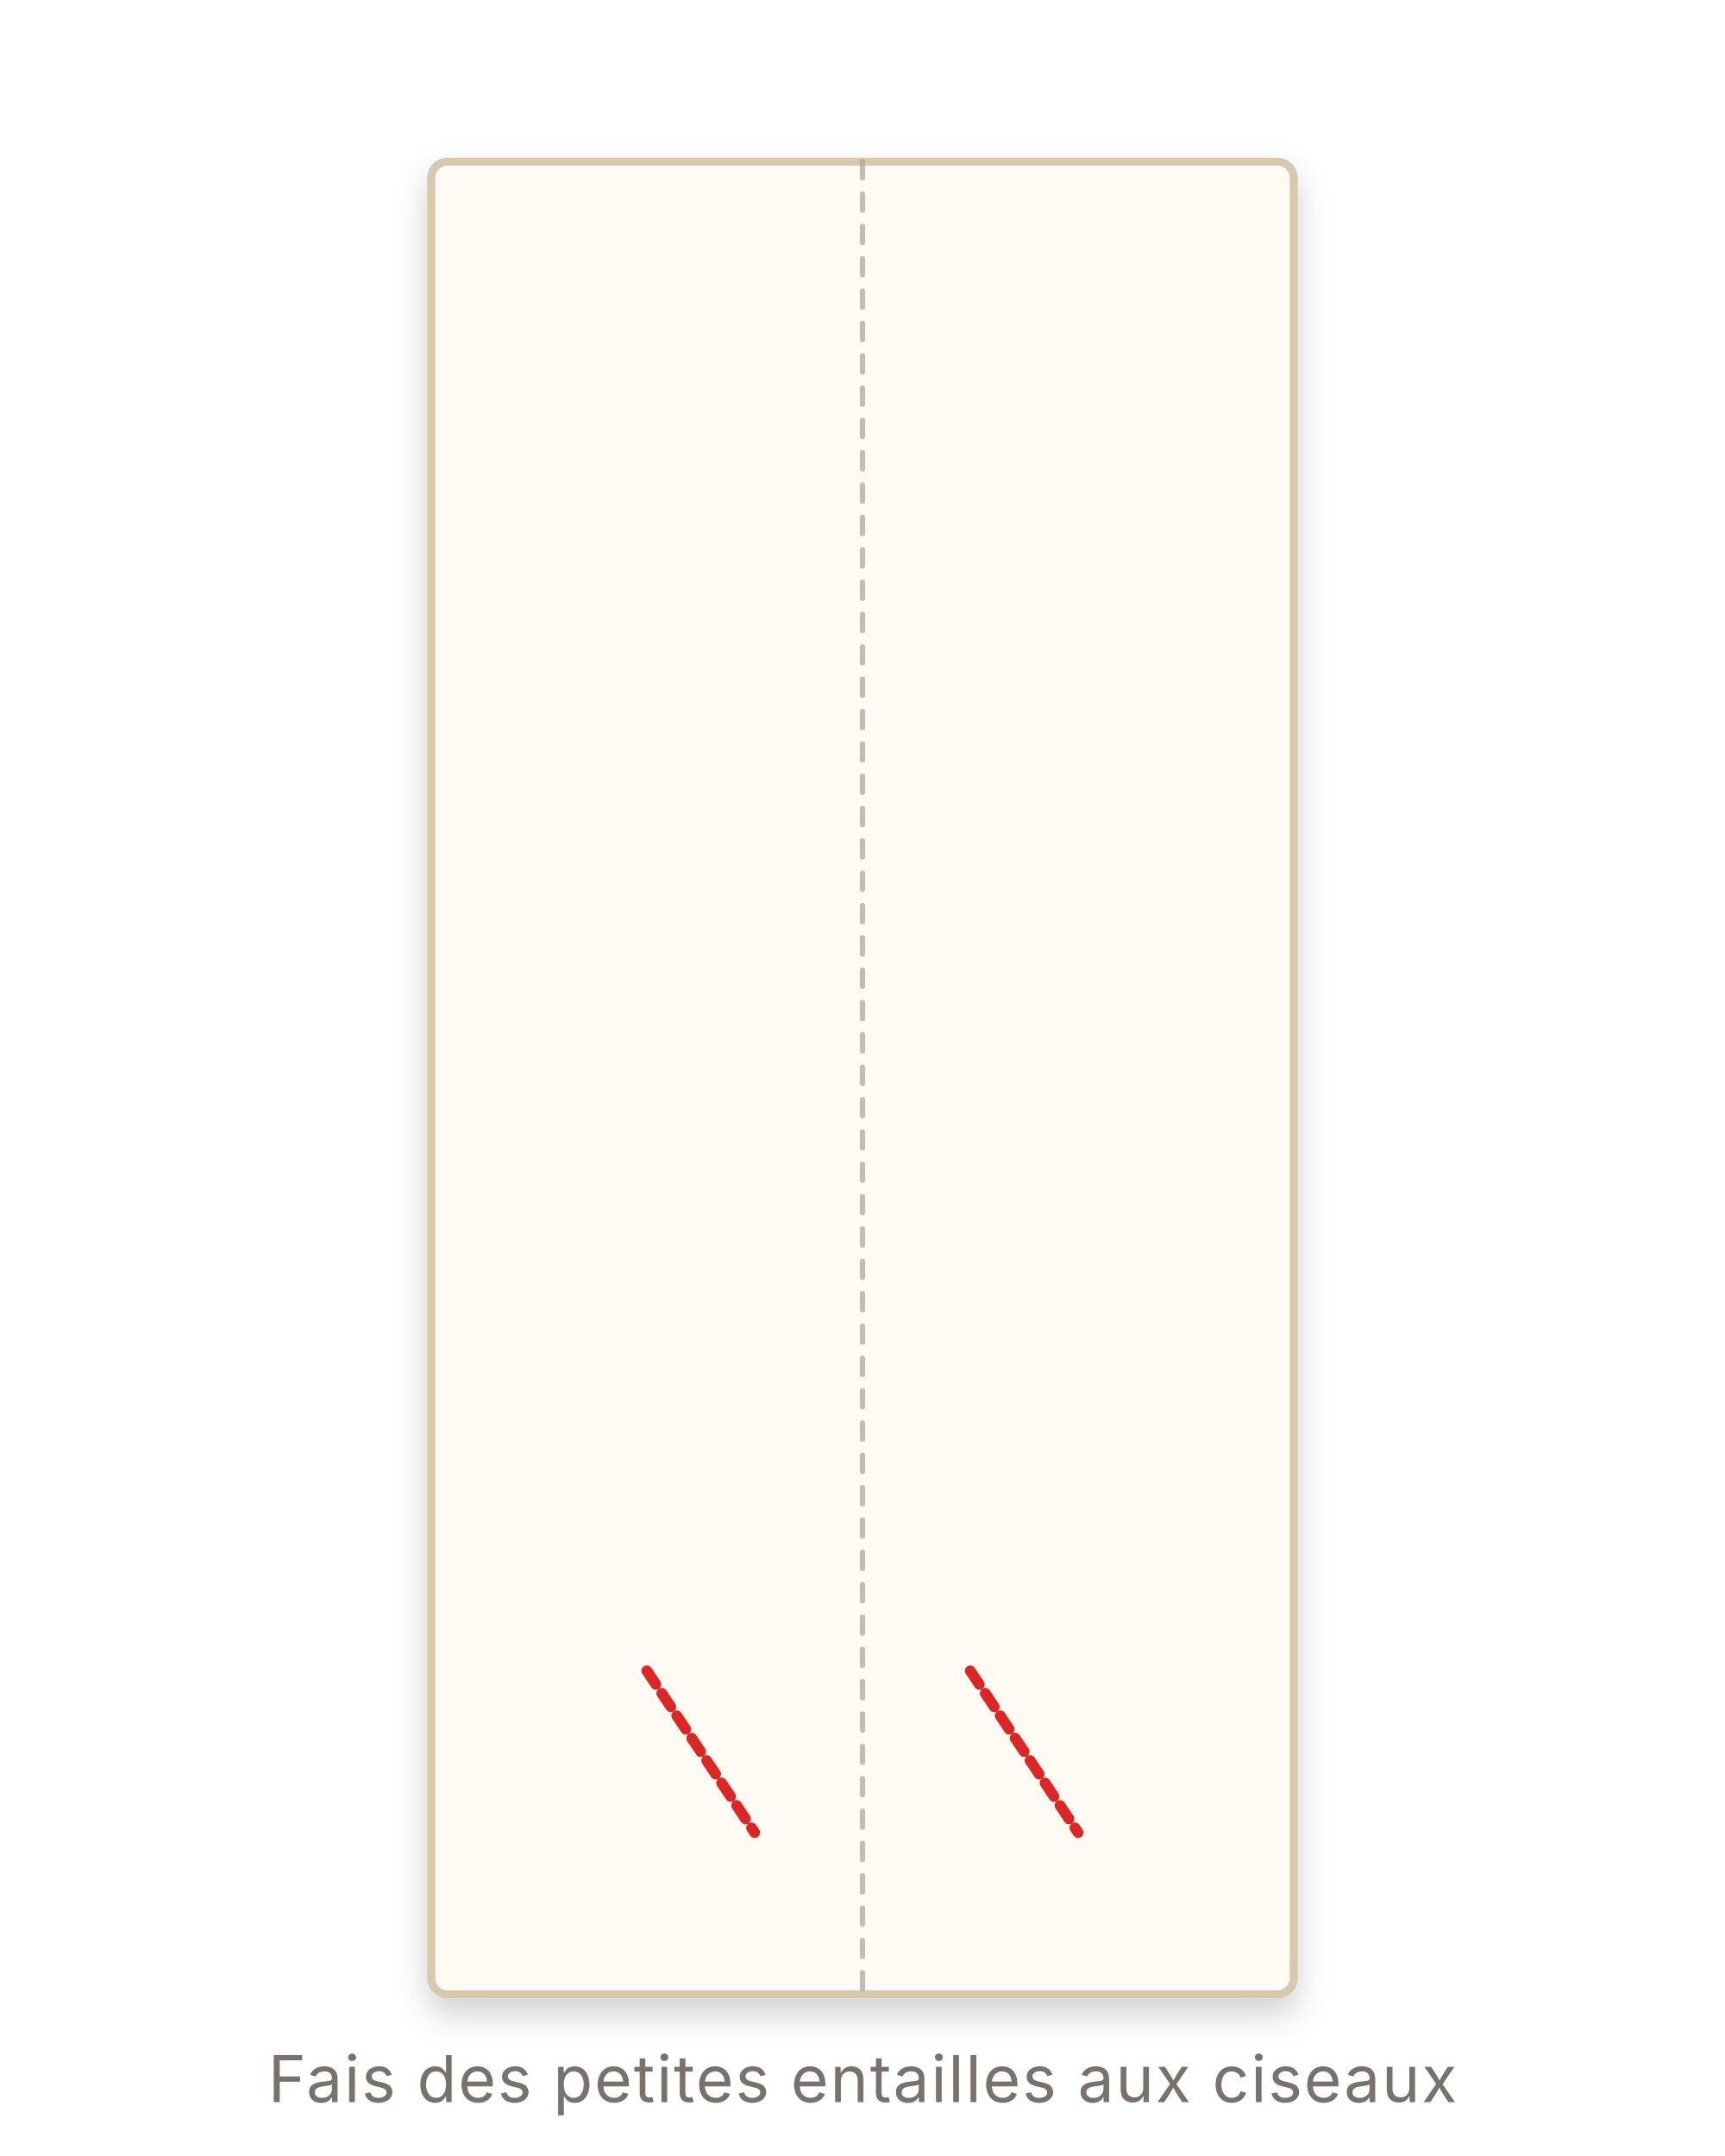
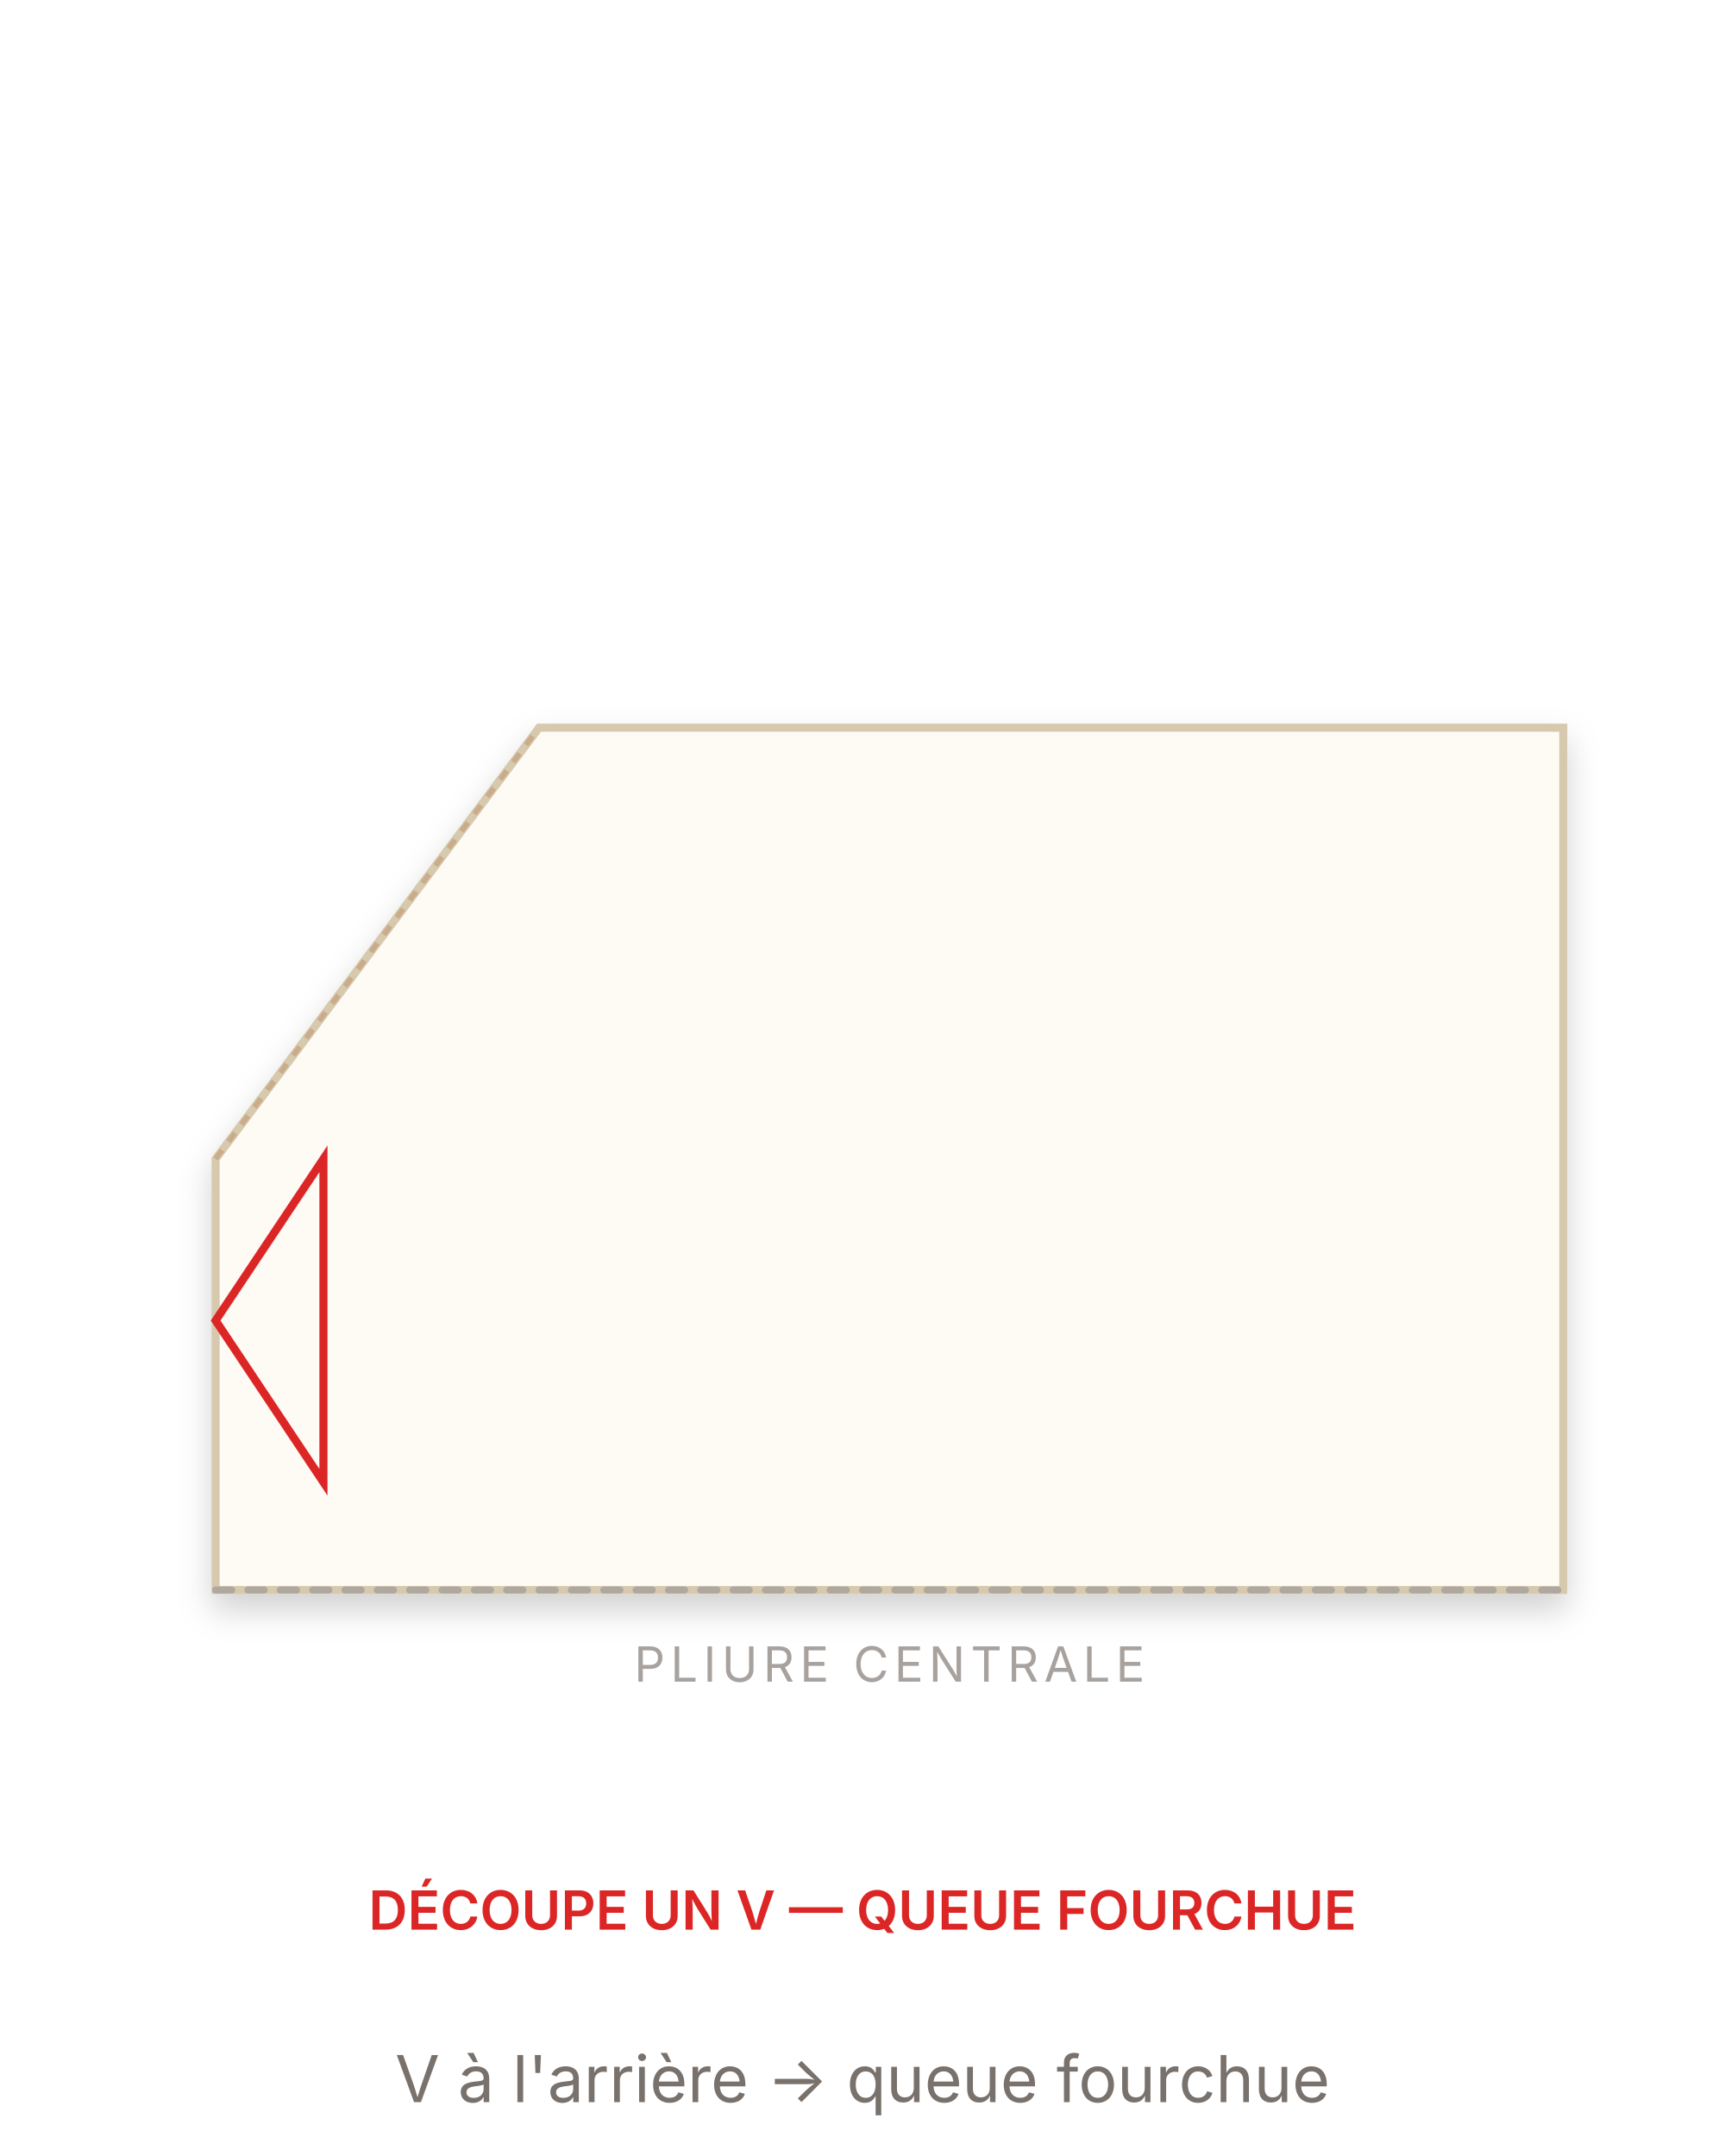
- <svg xmlns="http://www.w3.org/2000/svg" viewBox="0 0 320 400" fill="none" font-family="system-ui, -apple-system, sans-serif">
+ <svg xmlns="http://www.w3.org/2000/svg" viewBox="0 0 320 400" fill="none" font-family="system-ui,-apple-system,sans-serif">
  <defs>
    <filter id="ps" x="-10%" y="-10%" width="120%" height="120%">
      <feGaussianBlur in="SourceAlpha" stdDeviation="3" />
      <feOffset dx="0" dy="3" />
      <feComponentTransfer>
        <feFuncA type="linear" slope="0.18" />
      </feComponentTransfer>
      <feMerge>
        <feMergeNode />
        <feMergeNode in="SourceGraphic" />
      </feMerge>
    </filter>
    <marker id="arr" viewBox="0 0 10 10" refX="8" refY="5" markerWidth="6" markerHeight="6" orient="auto-start-reverse">
      <path d="M 0 0 L 10 5 L 0 10 z" fill="#6366f1" />
    </marker>
    <marker id="arrT" viewBox="0 0 10 10" refX="8" refY="5" markerWidth="6" markerHeight="6" orient="auto-start-reverse">
      <path d="M 0 0 L 10 5 L 0 10 z" fill="#14b8a6" />
    </marker>
    <linearGradient id="foldTri" x1="0" y1="0" x2="1" y2="1">
      <stop offset="0" stop-color="#fff7ed" />
      <stop offset="1" stop-color="#fed7aa" stop-opacity="0.7" />
    </linearGradient>
  </defs>
-   <rect x="80" y="30" width="160" height="340" rx="3" fill="#fefaf4" stroke="#d6c9ae" stroke-width="1.5" filter="url(#ps)" />
-   <line x1="160" y1="30" x2="160" y2="370" stroke="#a8a29e" stroke-width="1" stroke-dasharray="3 3" stroke-linecap="round" opacity="0.7" />
-   <line x1="120" y1="310" x2="140" y2="340" stroke="#dc2626" stroke-width="2" stroke-dasharray="3 2" stroke-linecap="round" />
-   <line x1="180" y1="310" x2="200" y2="340" stroke="#dc2626" stroke-width="2" stroke-dasharray="3 2" stroke-linecap="round" />
-   <text x="100" y="290" font-size="22">✂️</text>
-   <text x="160" y="390" text-anchor="middle" font-size="12" fill="#78716c" letter-spacing="0.3">Fais des petites entailles aux ciseaux</text>
+   <polygon points="40,215 100,135 290,135 290,295 40,295" fill="#fefaf4" stroke="#d6c9ae" stroke-width="1.5" filter="url(#ps)" />
+   <line x1="40" y1="295" x2="290" y2="295" stroke="#a8a29e" stroke-width="1.3" stroke-dasharray="3 3" stroke-linecap="round" opacity="0.85" />
+   <text x="165" y="312" text-anchor="middle" font-size="9" fill="#a8a29e" letter-spacing="1">PLIURE CENTRALE</text>
+   <line x1="40" y1="215" x2="100" y2="135" stroke="#c4a07c" stroke-width="1" stroke-dasharray="2 2" opacity="0.7" />
+   <polygon points="40,245 60,215 60,275" fill="#fefaf4" stroke="#dc2626" stroke-width="1.5" />
+   <text x="10" y="230" font-size="20">✂️</text>
+   <text x="160" y="358" text-anchor="middle" font-size="10" fill="#dc2626" font-weight="600">DÉCOUPE UN V — QUEUE FOURCHUE</text>
+   <text x="160" y="390" text-anchor="middle" font-size="12" fill="#78716c">V à l'arrière → queue fourchue</text>
</svg>
